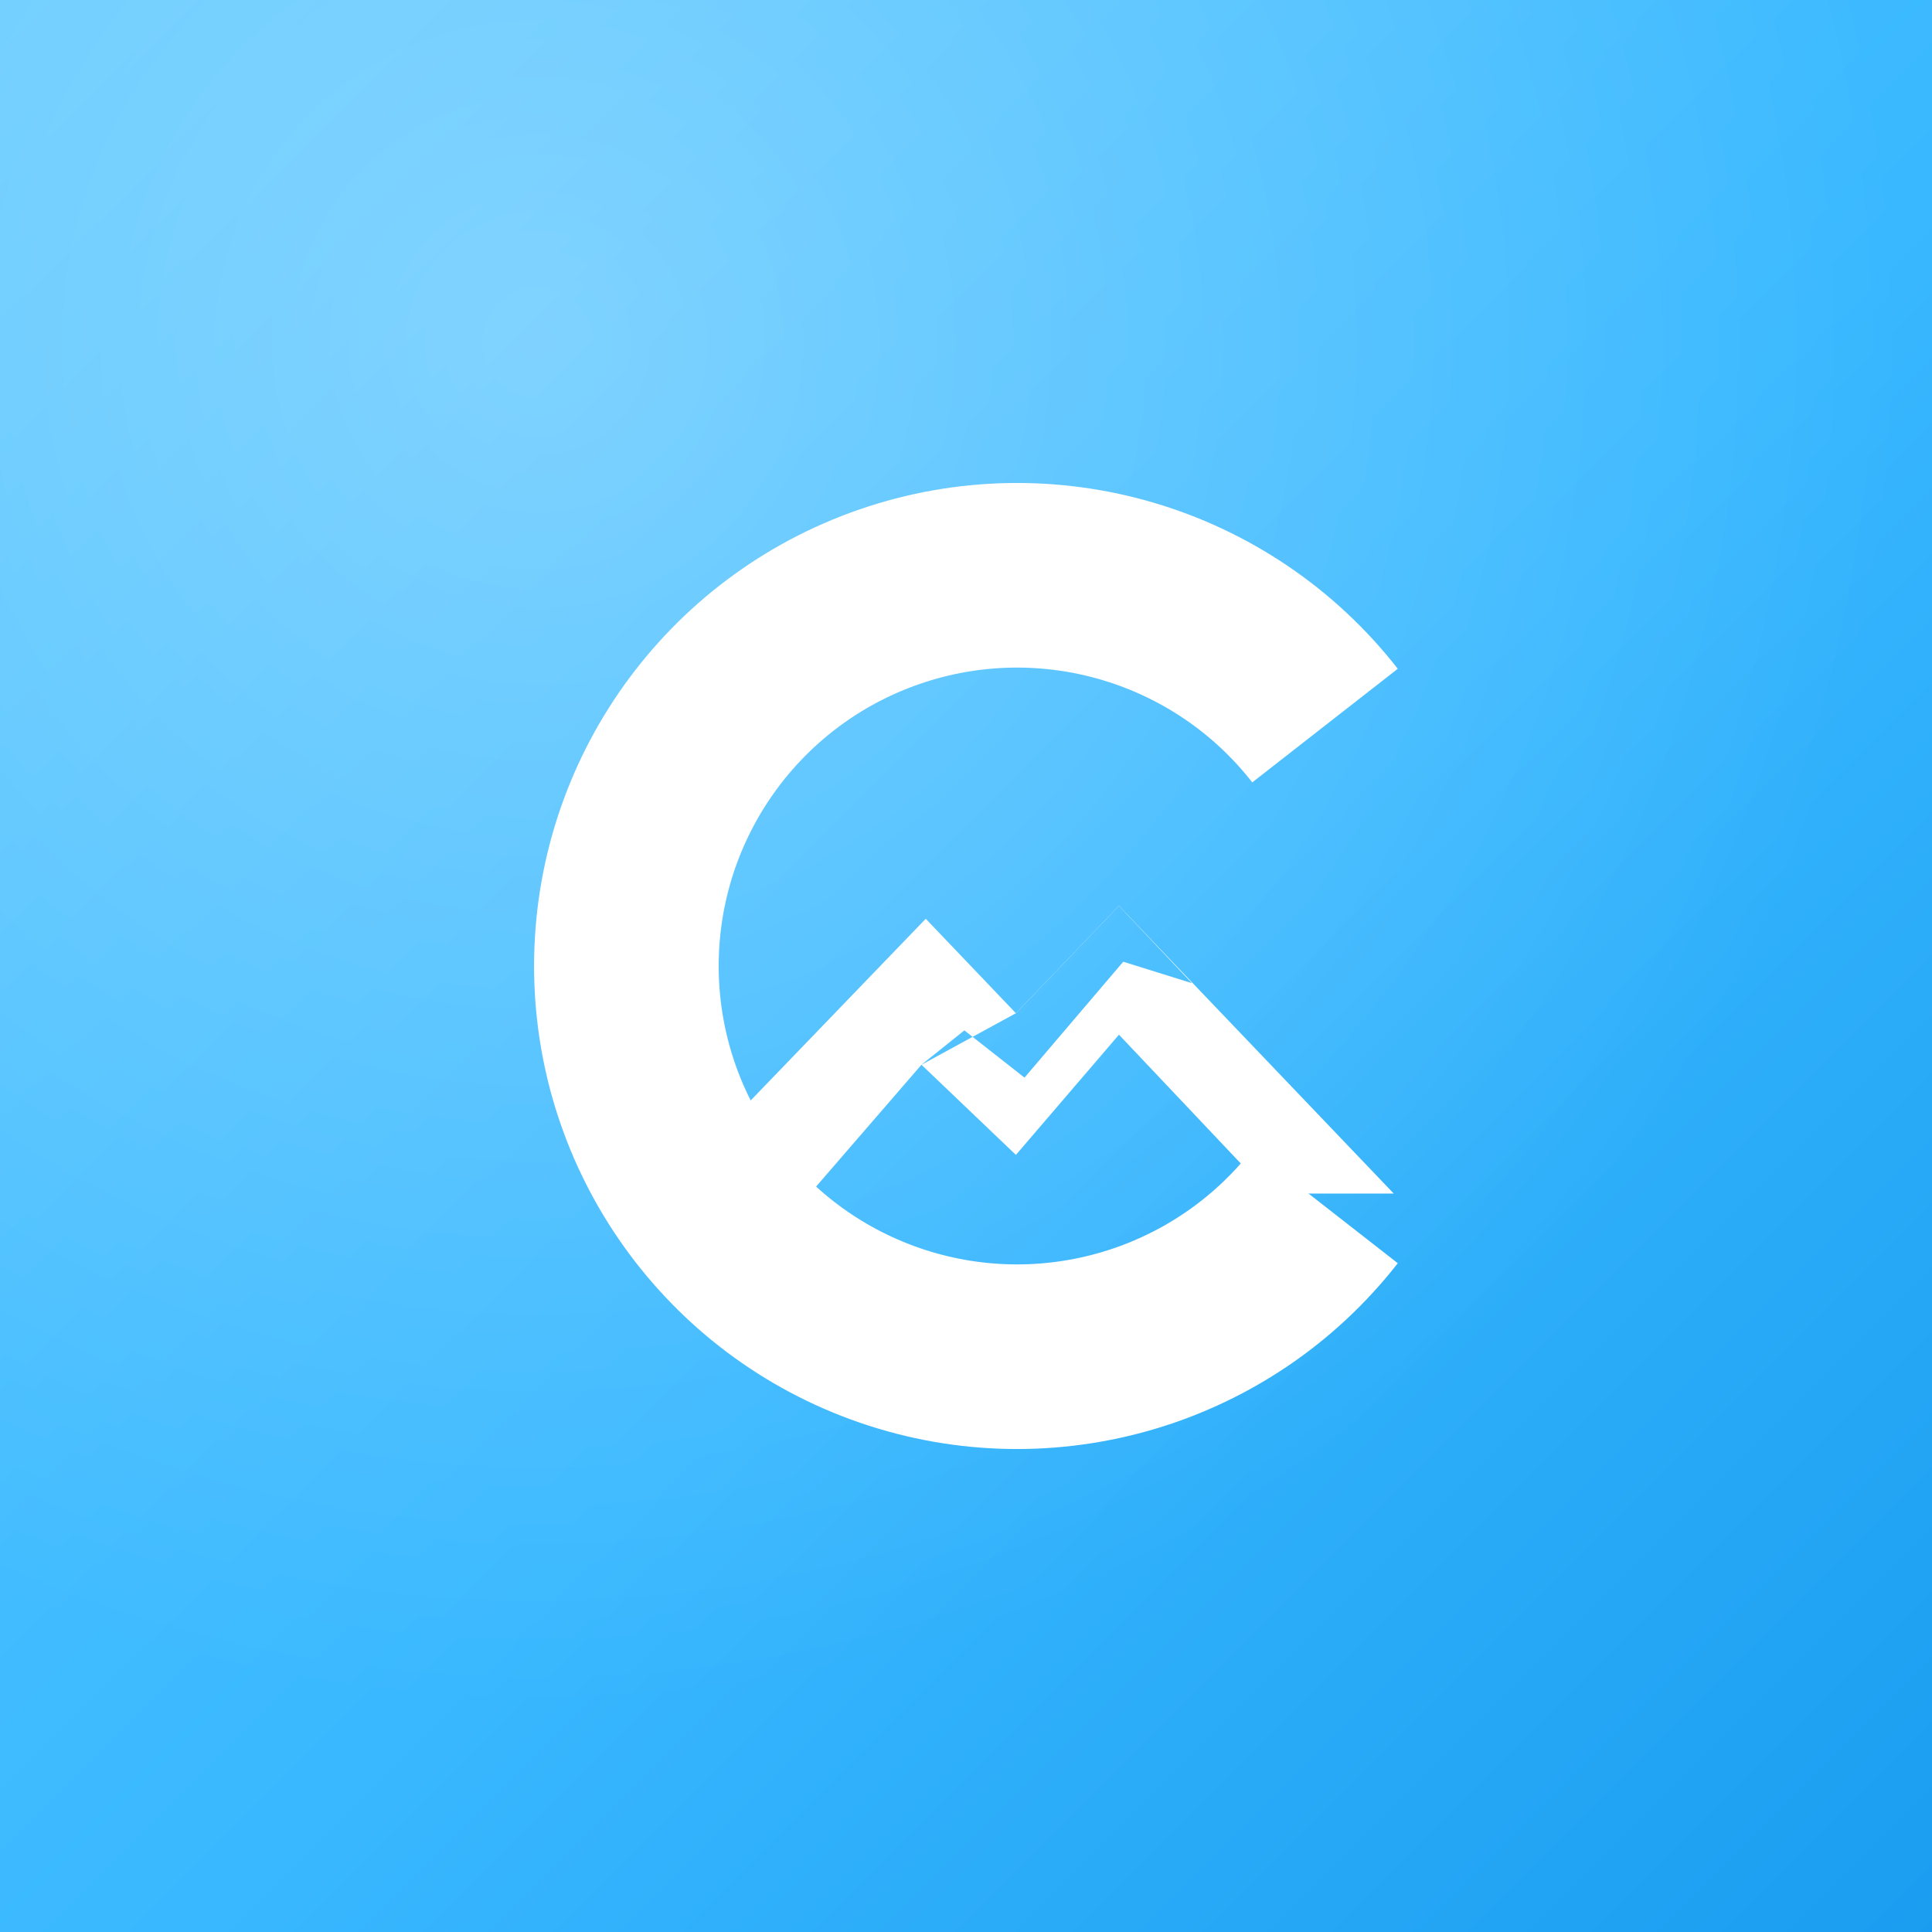
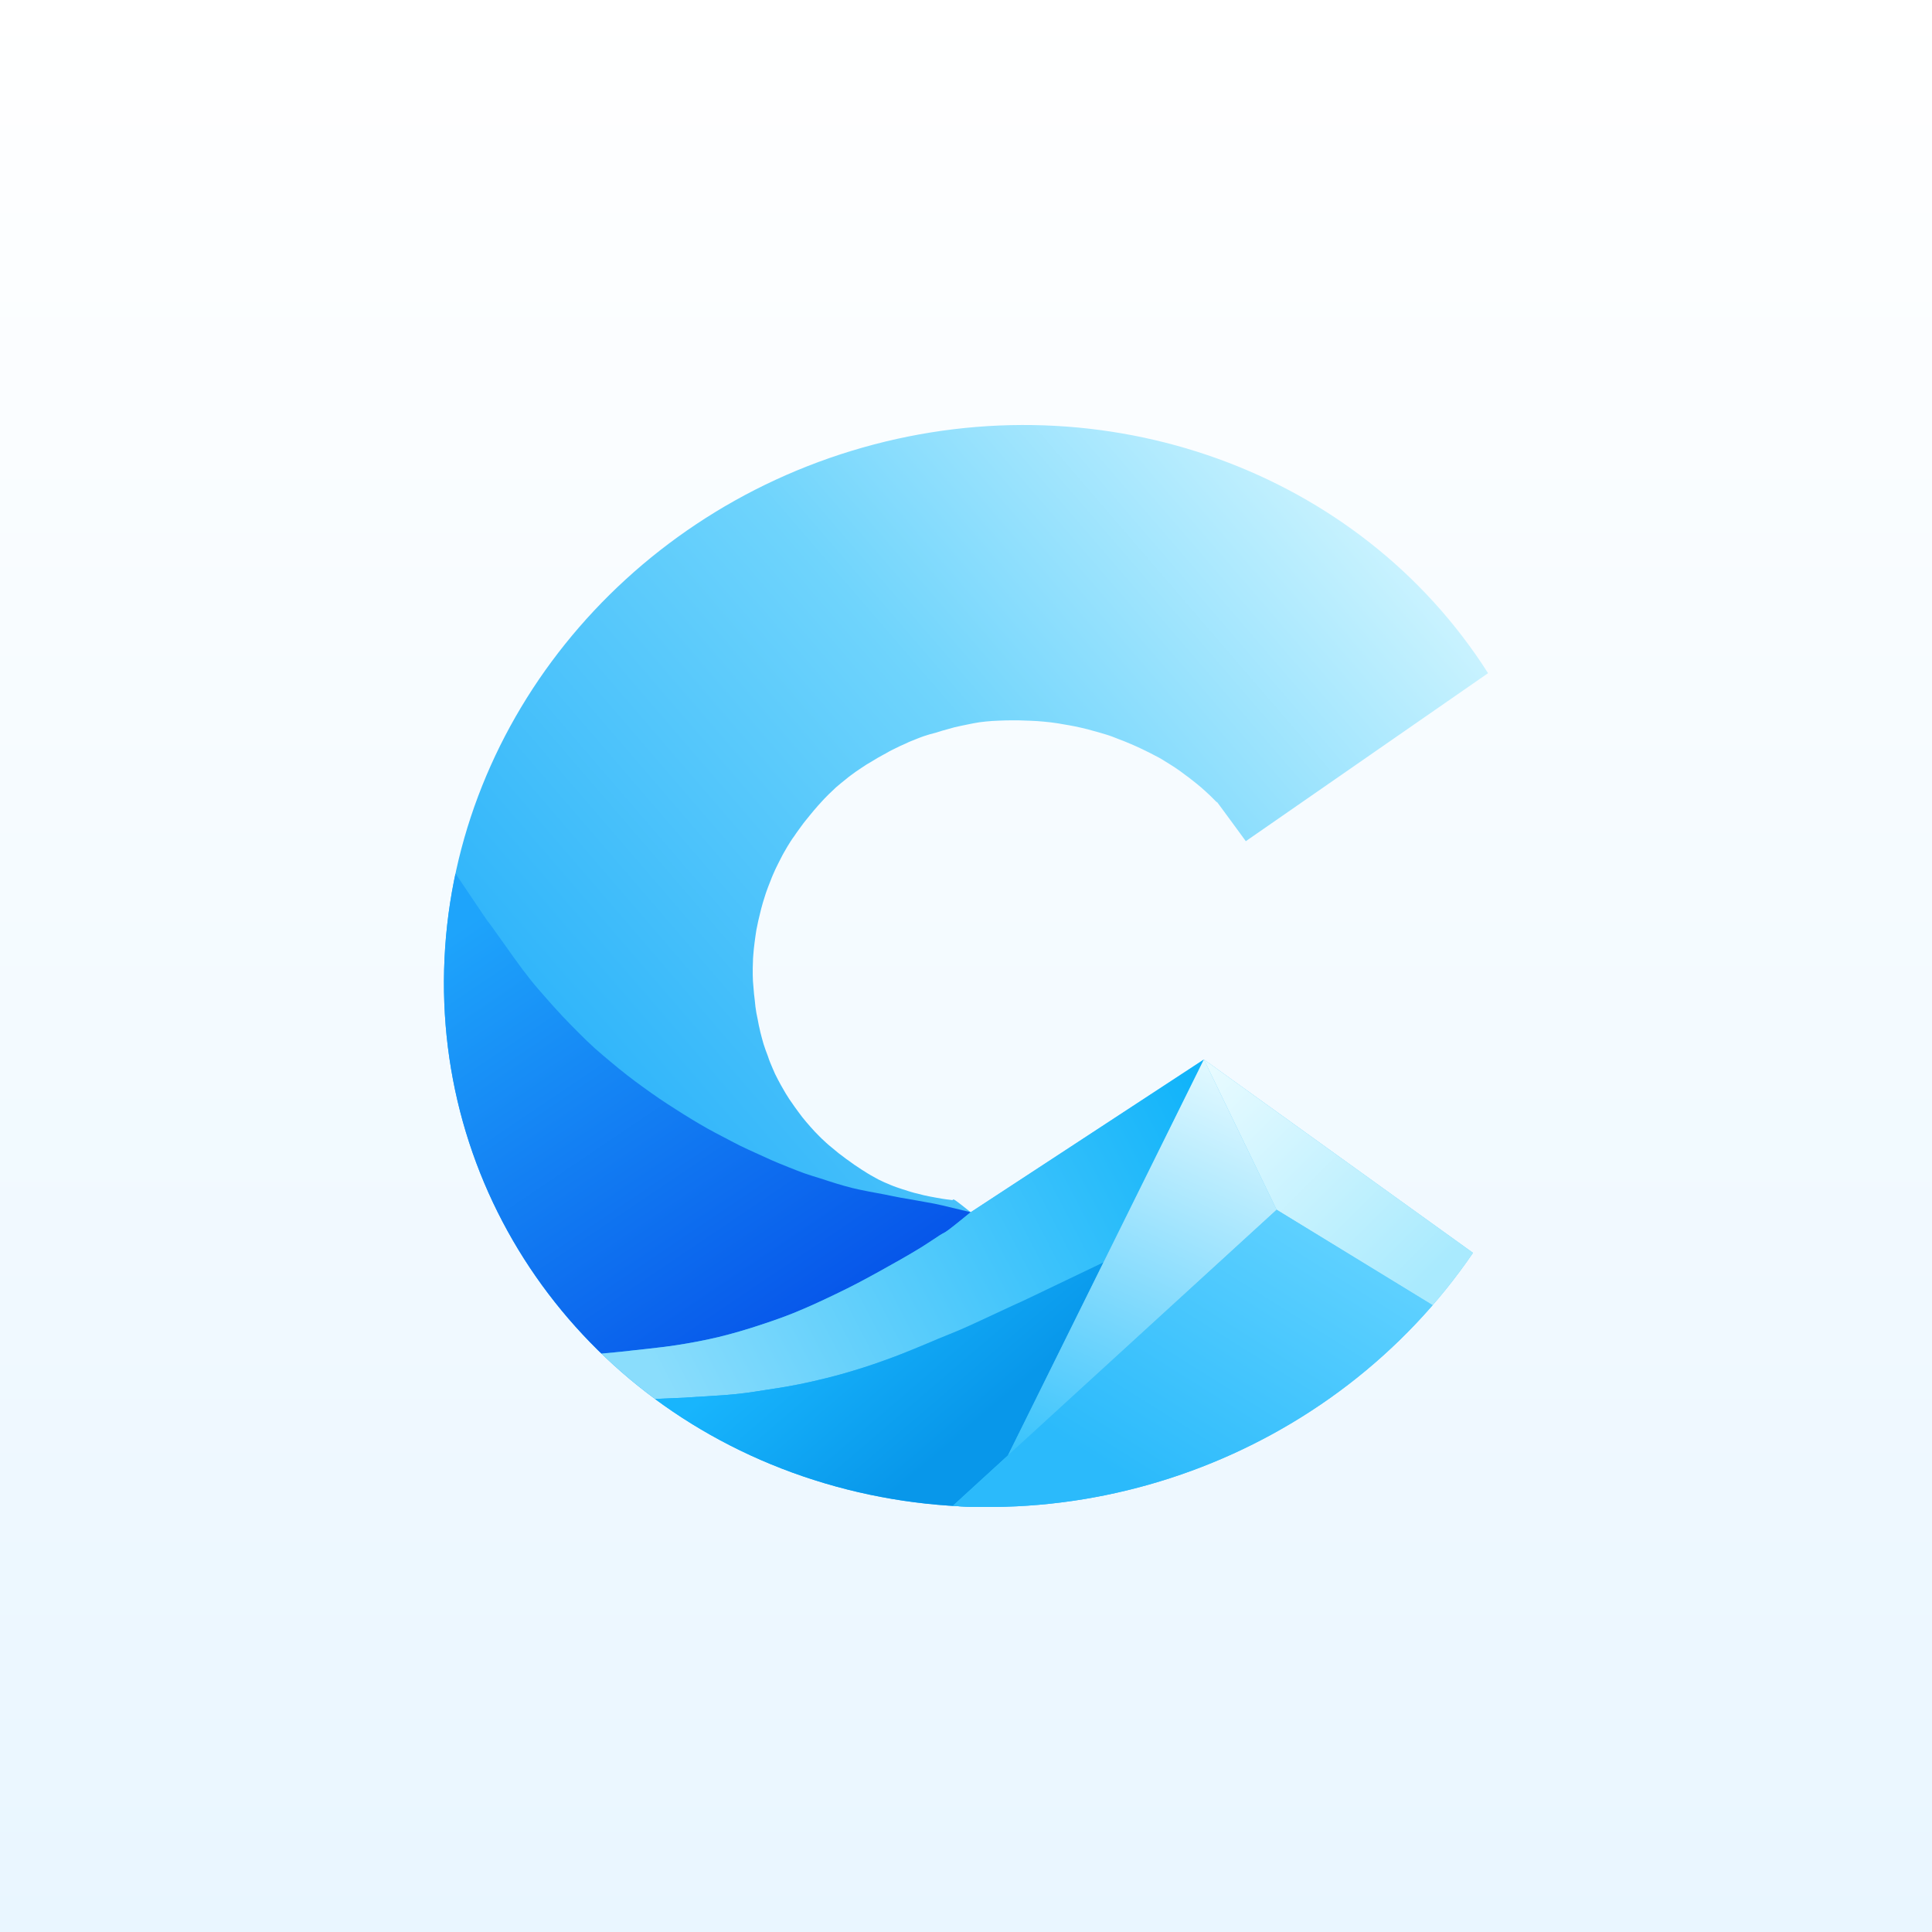
- <svg xmlns="http://www.w3.org/2000/svg" viewBox="0 0 512 512" role="img" aria-label="COLD">
+ <svg xmlns="http://www.w3.org/2000/svg" viewBox="0 0 1024 1024" role="img" aria-label="COLD app icon">
  <defs>
-     <linearGradient id="am-sky" x1="0" y1="0" x2="1" y2="1">
-       <stop offset="0" stop-color="#5CC8FF" />
-       <stop offset=".55" stop-color="#39B8FF" />
-       <stop offset="1" stop-color="#1A9DF0" />
+     <linearGradient id="am-bg" x1="0" y1="0" x2="0" y2="1">
+       <stop offset="0" stop-color="#FFFFFF" />
+       <stop offset="1" stop-color="#E9F6FF" />
    </linearGradient>
-     <radialGradient id="am-shine" cx=".28" cy=".18" r=".7">
-       <stop offset="0" stop-color="#fff" stop-opacity=".28" />
-       <stop offset="1" stop-color="#fff" stop-opacity="0" />
-     </radialGradient>
  </defs>
-   <rect width="512" height="512" fill="url(#am-sky)" />
-   <rect width="512" height="512" fill="url(#am-shine)" />
-   <g transform="translate(137.2444,110.3644) scale(1.137778)">
+   <rect width="1024" height="1024" rx="0" fill="url(#am-bg)" />
+   <g transform="translate(221.26 211.09) scale(0.56938)">
    <defs>
-       <mask id="am-cut" maskUnits="userSpaceOnUse" x="0" y="0" width="256" height="256">
-         <rect width="256" height="256" fill="#fff" />
-         <path d="M 94 151 L 116 139 L 140 114 L 157 132 L 141 127 L 118 154 L 104 143 Z" fill="#000" />
-       </mask>
+       <linearGradient id="am-body" gradientUnits="userSpaceOnUse" x1="930" y1="80" x2="140" y2="760">
+         <stop offset="0" stop-color="#D6F7FF" />
+         <stop offset="0.45" stop-color="#6FD4FC" />
+         <stop offset="1" stop-color="#22AEF9" />
+       </linearGradient>
+       <linearGradient id="am-wave" gradientUnits="userSpaceOnUse" x1="60" y1="480" x2="330" y2="880">
+         <stop offset="0" stop-color="#1EA4FB" />
+         <stop offset="1" stop-color="#0757EA" />
+       </linearGradient>
+       <linearGradient id="am-crest" gradientUnits="userSpaceOnUse" x1="220" y1="900" x2="720" y2="640">
+         <stop offset="0" stop-color="#8ADDFC" />
+         <stop offset="1" stop-color="#12B4FA" />
+       </linearGradient>
+       <linearGradient id="am-lower" gradientUnits="userSpaceOnUse" x1="300" y1="900" x2="420" y2="1040">
+         <stop offset="0" stop-color="#18B5FD" />
+         <stop offset="1" stop-color="#0897EA" />
+       </linearGradient>
+       <linearGradient id="am-leftface" gradientUnits="userSpaceOnUse" x1="732" y1="615" x2="560" y2="990">
+         <stop offset="0" stop-color="#E2F9FF" />
+         <stop offset="1" stop-color="#36C2FC" />
+       </linearGradient>
+       <linearGradient id="am-rightface" gradientUnits="userSpaceOnUse" x1="740" y1="620" x2="940" y2="820">
+         <stop offset="0" stop-color="#E8FBFF" />
+         <stop offset="1" stop-color="#A9EAFE" />
+       </linearGradient>
+       <linearGradient id="am-lowright" gradientUnits="userSpaceOnUse" x1="800" y1="760" x2="650" y2="1000">
+         <stop offset="0" stop-color="#5DD0FF" />
+         <stop offset="1" stop-color="#2BBAFB" />
+       </linearGradient>
+       <clipPath id="am-clip">
+         <path d="M996.6 255.9A500.6 526.1 70.3 1 0 982.6 795.5L732.1 615.5L515.0 757.7C512.6 755.9 503.7 748.6 500.8 746.7C497.9 744.8 498.8 746.5 497.8 746.4C496.8 746.2 496.3 746.2 494.8 746.0C493.4 745.9 490.9 745.5 488.9 745.2C487.0 744.9 485.0 744.6 483.1 744.2C481.1 743.9 479.2 743.5 477.2 743.1C475.3 742.7 473.3 742.3 471.4 741.9C469.4 741.4 467.5 740.9 465.6 740.4C463.7 740.0 461.7 739.5 459.8 738.9C457.9 738.4 456.0 737.7 454.1 737.1C452.3 736.5 450.3 736.0 448.5 735.3C446.6 734.7 444.7 734.0 442.9 733.3C441.0 732.6 439.2 731.8 437.4 731.0C435.6 730.3 433.8 729.5 432.0 728.6C430.2 727.8 428.4 726.9 426.7 725.9C425.0 725.0 423.2 724.0 421.5 723.0C419.8 722.0 418.1 721.0 416.5 719.9C414.8 718.9 413.1 717.8 411.5 716.7C409.8 715.6 408.2 714.5 406.5 713.4C404.9 712.3 403.3 711.1 401.7 709.9C400.0 708.8 398.4 707.6 396.9 706.4C395.3 705.2 393.7 704.0 392.1 702.8C390.6 701.5 389.0 700.3 387.5 699.0C386.0 697.7 384.4 696.5 382.9 695.2C381.4 693.9 379.9 692.6 378.5 691.2C377.0 689.9 375.6 688.5 374.2 687.1C372.8 685.7 371.4 684.3 370.0 682.8C368.7 681.4 367.3 679.9 366.0 678.4C364.7 676.9 363.4 675.4 362.1 673.9C360.8 672.4 359.6 670.8 358.3 669.3C357.1 667.7 355.9 666.1 354.7 664.5C353.5 662.9 352.4 661.3 351.2 659.7C350.1 658.1 348.9 656.5 347.8 654.8C346.6 653.2 345.5 651.5 344.5 649.8C343.4 648.2 342.4 646.5 341.4 644.7C340.4 643.0 339.4 641.3 338.4 639.5C337.5 637.8 336.5 636.1 335.6 634.3C334.7 632.6 333.8 630.8 332.9 629.0C332.1 627.2 331.3 625.4 330.5 623.5C329.7 621.7 329.0 619.9 328.2 618.0C327.5 616.2 326.8 614.3 326.2 612.4C325.5 610.6 324.8 608.7 324.1 606.8C323.5 605.0 322.8 603.1 322.2 601.2C321.6 599.3 321.1 597.4 320.6 595.5C320.1 593.6 319.6 591.6 319.1 589.7C318.7 587.8 318.3 585.8 317.8 583.9C317.4 582.0 317.0 580.0 316.7 578.1C316.3 576.1 315.9 574.2 315.5 572.2C315.2 570.3 314.9 568.3 314.6 566.3C314.4 564.4 314.2 562.4 314.0 560.4C313.8 558.4 313.5 556.4 313.3 554.5C313.1 552.5 312.9 550.5 312.8 548.5C312.6 546.5 312.4 544.5 312.3 542.6C312.2 540.6 312.1 538.6 312.1 536.6C312.1 534.6 312.1 532.6 312.1 530.6C312.1 528.6 312.2 526.6 312.3 524.6C312.3 522.6 312.4 520.6 312.6 518.6C312.7 516.6 312.9 514.7 313.1 512.7C313.3 510.7 313.6 508.7 313.8 506.8C314.1 504.8 314.3 502.8 314.6 500.8C314.9 498.9 315.2 496.9 315.5 494.9C315.9 493.0 316.3 491.0 316.7 489.1C317.1 487.1 317.5 485.2 318.0 483.3C318.4 481.4 318.9 479.4 319.4 477.5C319.9 475.6 320.3 473.7 320.9 471.8C321.4 469.8 322.0 468.0 322.6 466.1C323.2 464.2 323.8 462.3 324.4 460.4C325.1 458.6 325.8 456.7 326.4 454.9C327.1 453.0 327.8 451.2 328.6 449.3C329.3 447.5 330.0 445.6 330.8 443.8C331.6 442.0 332.4 440.2 333.2 438.4C334.0 436.6 335.0 434.9 335.8 433.1C336.7 431.3 337.6 429.6 338.5 427.8C339.4 426.0 340.3 424.3 341.3 422.6C342.3 420.8 343.3 419.1 344.3 417.4C345.3 415.8 346.4 414.1 347.4 412.4C348.5 410.7 349.6 409.1 350.8 407.5C351.9 405.9 353.0 404.2 354.2 402.6C355.3 401.0 356.5 399.4 357.7 397.8C358.8 396.2 360.1 394.6 361.3 393.1C362.6 391.5 363.8 390.0 365.1 388.4C366.4 386.9 367.6 385.4 368.9 383.8C370.2 382.3 371.5 380.8 372.8 379.3C374.1 377.8 375.5 376.3 376.8 374.9C378.1 373.4 379.5 372.0 380.9 370.6C382.3 369.1 383.7 367.8 385.2 366.4C386.6 365.0 388.1 363.7 389.5 362.3C391.0 361.0 392.5 359.7 394.1 358.4C395.6 357.2 397.1 355.9 398.7 354.7C400.2 353.4 401.8 352.2 403.4 351.0C405.0 349.9 406.6 348.7 408.2 347.5C409.9 346.4 411.5 345.3 413.1 344.2C414.8 343.0 416.4 342.0 418.1 340.9C419.8 339.9 421.5 338.9 423.2 337.9C424.9 336.8 426.6 335.8 428.3 334.8C430.0 333.8 431.8 332.9 433.5 331.9C435.3 331.0 437.0 330.0 438.7 329.0C440.5 328.1 442.2 327.1 444.0 326.3C445.8 325.4 447.5 324.6 449.3 323.7C451.1 322.9 452.9 322.1 454.7 321.3C456.5 320.4 458.3 319.6 460.1 318.9C462.0 318.1 463.8 317.4 465.6 316.7C467.5 316.0 469.3 315.2 471.2 314.6C473.1 314.0 475.0 313.4 476.9 312.8C478.8 312.3 480.7 311.8 482.6 311.3C484.5 310.7 486.4 310.1 488.3 309.5C490.2 309.0 492.1 308.4 494.1 307.9C496.0 307.3 497.9 306.8 499.8 306.3C501.7 305.9 503.7 305.5 505.6 305.0C507.6 304.6 509.5 304.2 511.4 303.8C513.4 303.4 515.3 303.0 517.3 302.6C519.2 302.2 521.2 301.9 523.1 301.6C525.1 301.3 527.1 301.1 529.1 300.9C531.0 300.7 533.0 300.6 535.0 300.4C537.0 300.3 539.0 300.2 541.0 300.1C543.0 300.0 545.0 299.9 547.0 299.9C549.0 299.8 551.0 299.8 553.0 299.8C555.0 299.8 557.0 299.8 559.0 299.8C561.0 299.9 563.0 299.9 565.0 300.0C567.0 300.0 569.0 300.1 570.9 300.2C572.9 300.3 574.9 300.4 576.9 300.5C578.9 300.6 580.9 300.8 582.9 301.0C584.9 301.2 586.9 301.4 588.8 301.6C590.8 301.8 592.8 302.1 594.8 302.4C596.7 302.7 598.7 303.0 600.7 303.4C602.6 303.7 604.6 304.0 606.6 304.4C608.5 304.8 610.5 305.1 612.4 305.5C614.4 305.9 616.3 306.4 618.3 306.8C620.2 307.3 622.2 307.7 624.1 308.2C626.0 308.7 627.9 309.3 629.8 309.8C631.7 310.3 633.7 310.8 635.6 311.4C637.5 311.9 639.4 312.5 641.3 313.1C643.2 313.7 645.1 314.3 646.9 315.0C648.8 315.7 650.6 316.5 652.5 317.2C654.3 317.9 656.2 318.6 658.0 319.3C659.9 320.1 661.7 320.8 663.5 321.6C665.3 322.4 667.1 323.2 669.0 324.0C670.8 324.8 672.6 325.6 674.4 326.5C676.1 327.3 677.9 328.2 679.7 329.1C681.5 329.9 683.2 330.9 685.0 331.8C686.7 332.7 688.5 333.6 690.2 334.5C692.0 335.5 693.7 336.5 695.4 337.6C697.1 338.6 698.7 339.6 700.4 340.7C702.1 341.8 703.8 342.8 705.4 343.9C707.1 345.0 708.7 346.2 710.3 347.3C711.9 348.5 713.5 349.7 715.1 350.9C716.7 352.1 718.4 353.2 719.9 354.5C721.5 355.7 723.0 356.9 724.6 358.2C726.1 359.5 727.7 360.7 729.2 362.0C730.7 363.3 732.2 364.6 733.6 365.9C735.1 367.3 736.6 368.6 738.0 370.0C739.4 371.4 741.1 373.2 742.2 374.2C743.2 375.3 743.6 375.6 744.3 376.3C745.0 377.0 741.9 372.5 746.3 378.5C750.8 384.5 767.0 406.7 771.1 412.3L996.6 255.9Z" />
+       </clipPath>
    </defs>
-     <g mask="url(#am-cut)">
-       <path d="M 188 72 A 91 91 0 1 0 188 184" stroke="#FFFFFF" stroke-width="43" fill="none" />
-       <path d="M 42 172 L 95 117 L 116 139 L 140 114 L 204 181 L 175 181 L 140 144 L 116 172 L 94 151 L 62 188 Z" fill="#FFFFFF" />
+     <path d="M996.6 255.9A500.6 526.1 70.3 1 0 982.6 795.5L732.1 615.5L515.0 757.7C512.6 755.9 503.7 748.6 500.8 746.7C497.9 744.8 498.8 746.5 497.8 746.4C496.8 746.2 496.3 746.2 494.8 746.0C493.4 745.9 490.9 745.5 488.9 745.2C487.0 744.9 485.0 744.6 483.1 744.2C481.1 743.9 479.2 743.5 477.2 743.1C475.3 742.7 473.3 742.3 471.4 741.9C469.4 741.4 467.5 740.9 465.6 740.4C463.7 740.0 461.7 739.5 459.8 738.9C457.9 738.4 456.0 737.7 454.1 737.1C452.3 736.5 450.3 736.0 448.5 735.3C446.6 734.7 444.7 734.0 442.9 733.3C441.0 732.6 439.2 731.8 437.4 731.0C435.6 730.3 433.8 729.5 432.0 728.6C430.2 727.8 428.4 726.9 426.7 725.9C425.0 725.0 423.2 724.0 421.5 723.0C419.8 722.0 418.1 721.0 416.5 719.9C414.8 718.9 413.1 717.8 411.5 716.7C409.8 715.6 408.2 714.5 406.5 713.4C404.9 712.3 403.3 711.1 401.7 709.9C400.0 708.8 398.4 707.6 396.9 706.4C395.3 705.2 393.7 704.0 392.1 702.8C390.6 701.5 389.0 700.3 387.5 699.0C386.0 697.7 384.4 696.5 382.9 695.2C381.4 693.9 379.9 692.6 378.5 691.2C377.0 689.9 375.6 688.5 374.2 687.1C372.8 685.7 371.4 684.3 370.0 682.8C368.7 681.4 367.3 679.9 366.0 678.4C364.7 676.9 363.4 675.4 362.1 673.9C360.8 672.4 359.6 670.8 358.3 669.3C357.1 667.7 355.9 666.1 354.7 664.5C353.5 662.9 352.4 661.3 351.2 659.7C350.1 658.1 348.9 656.5 347.8 654.8C346.6 653.2 345.5 651.5 344.5 649.8C343.4 648.2 342.4 646.5 341.4 644.7C340.4 643.0 339.4 641.3 338.4 639.5C337.5 637.8 336.5 636.1 335.6 634.3C334.7 632.6 333.8 630.8 332.9 629.0C332.1 627.2 331.3 625.4 330.5 623.5C329.7 621.7 329.0 619.9 328.2 618.0C327.5 616.2 326.8 614.3 326.2 612.4C325.5 610.6 324.8 608.7 324.1 606.8C323.5 605.0 322.8 603.1 322.2 601.2C321.6 599.3 321.1 597.4 320.6 595.5C320.1 593.6 319.6 591.6 319.1 589.7C318.7 587.8 318.3 585.8 317.8 583.9C317.4 582.0 317.0 580.0 316.7 578.1C316.3 576.1 315.9 574.2 315.5 572.2C315.2 570.3 314.9 568.3 314.6 566.3C314.4 564.4 314.2 562.4 314.0 560.4C313.8 558.4 313.5 556.4 313.3 554.5C313.1 552.5 312.9 550.5 312.8 548.5C312.6 546.5 312.4 544.5 312.3 542.6C312.2 540.6 312.1 538.6 312.1 536.6C312.1 534.6 312.1 532.6 312.1 530.6C312.1 528.6 312.2 526.6 312.3 524.6C312.3 522.6 312.4 520.6 312.6 518.6C312.7 516.6 312.9 514.7 313.1 512.7C313.3 510.7 313.6 508.7 313.8 506.8C314.1 504.8 314.3 502.8 314.6 500.8C314.9 498.9 315.2 496.9 315.5 494.9C315.9 493.0 316.3 491.0 316.7 489.1C317.1 487.1 317.5 485.2 318.0 483.3C318.4 481.4 318.9 479.4 319.4 477.5C319.9 475.6 320.3 473.7 320.9 471.8C321.4 469.8 322.0 468.0 322.6 466.1C323.2 464.2 323.8 462.3 324.4 460.4C325.1 458.6 325.8 456.7 326.4 454.9C327.1 453.0 327.8 451.2 328.6 449.3C329.3 447.5 330.0 445.6 330.8 443.8C331.6 442.0 332.4 440.2 333.2 438.4C334.0 436.6 335.0 434.9 335.8 433.1C336.7 431.3 337.6 429.6 338.5 427.8C339.4 426.0 340.3 424.3 341.3 422.6C342.3 420.8 343.3 419.1 344.3 417.4C345.3 415.8 346.4 414.1 347.4 412.4C348.5 410.7 349.6 409.1 350.8 407.5C351.9 405.9 353.0 404.2 354.2 402.6C355.3 401.0 356.5 399.4 357.7 397.8C358.8 396.2 360.1 394.6 361.3 393.1C362.6 391.5 363.8 390.0 365.1 388.4C366.4 386.9 367.6 385.4 368.9 383.8C370.2 382.3 371.5 380.8 372.8 379.3C374.1 377.8 375.5 376.3 376.8 374.9C378.1 373.4 379.5 372.0 380.9 370.6C382.3 369.1 383.7 367.8 385.2 366.4C386.6 365.0 388.1 363.7 389.5 362.3C391.0 361.0 392.5 359.7 394.1 358.4C395.6 357.2 397.1 355.9 398.7 354.7C400.2 353.4 401.8 352.2 403.4 351.0C405.0 349.9 406.6 348.7 408.2 347.5C409.9 346.4 411.5 345.3 413.1 344.2C414.8 343.0 416.4 342.0 418.1 340.9C419.8 339.9 421.5 338.9 423.2 337.9C424.9 336.8 426.6 335.8 428.3 334.8C430.0 333.8 431.8 332.9 433.5 331.9C435.3 331.0 437.0 330.0 438.7 329.0C440.5 328.1 442.2 327.1 444.0 326.3C445.8 325.4 447.5 324.6 449.3 323.7C451.1 322.9 452.9 322.1 454.7 321.3C456.5 320.4 458.3 319.6 460.1 318.9C462.0 318.1 463.8 317.4 465.6 316.7C467.5 316.0 469.3 315.2 471.2 314.6C473.1 314.0 475.0 313.4 476.9 312.8C478.8 312.3 480.7 311.8 482.6 311.3C484.5 310.7 486.4 310.1 488.3 309.5C490.2 309.0 492.1 308.4 494.1 307.9C496.0 307.3 497.9 306.8 499.8 306.3C501.7 305.9 503.7 305.5 505.6 305.0C507.6 304.6 509.5 304.2 511.4 303.8C513.4 303.4 515.3 303.0 517.3 302.6C519.2 302.2 521.2 301.9 523.1 301.6C525.1 301.3 527.1 301.1 529.1 300.9C531.0 300.7 533.0 300.6 535.0 300.4C537.0 300.3 539.0 300.2 541.0 300.1C543.0 300.0 545.0 299.9 547.0 299.9C549.0 299.8 551.0 299.8 553.0 299.8C555.0 299.8 557.0 299.8 559.0 299.8C561.0 299.9 563.0 299.9 565.0 300.0C567.0 300.0 569.0 300.1 570.9 300.2C572.9 300.3 574.9 300.4 576.9 300.5C578.9 300.6 580.9 300.8 582.9 301.0C584.9 301.2 586.9 301.4 588.8 301.6C590.8 301.8 592.8 302.1 594.8 302.4C596.7 302.7 598.7 303.0 600.7 303.4C602.6 303.7 604.6 304.0 606.6 304.4C608.5 304.8 610.5 305.1 612.4 305.5C614.4 305.9 616.3 306.4 618.3 306.8C620.2 307.3 622.2 307.7 624.1 308.2C626.0 308.7 627.9 309.3 629.8 309.8C631.7 310.3 633.7 310.8 635.6 311.4C637.5 311.9 639.4 312.5 641.3 313.1C643.2 313.7 645.1 314.3 646.9 315.0C648.8 315.7 650.6 316.5 652.5 317.2C654.3 317.9 656.2 318.6 658.0 319.3C659.9 320.1 661.7 320.8 663.5 321.6C665.3 322.4 667.1 323.2 669.0 324.0C670.8 324.8 672.6 325.6 674.4 326.5C676.1 327.3 677.9 328.2 679.7 329.1C681.5 329.9 683.2 330.9 685.0 331.8C686.7 332.7 688.5 333.6 690.2 334.5C692.0 335.5 693.7 336.5 695.4 337.6C697.1 338.6 698.7 339.6 700.4 340.7C702.1 341.8 703.8 342.8 705.4 343.9C707.1 345.0 708.7 346.2 710.3 347.3C711.9 348.5 713.5 349.7 715.1 350.9C716.7 352.1 718.4 353.2 719.9 354.5C721.5 355.7 723.0 356.9 724.6 358.2C726.1 359.5 727.7 360.7 729.2 362.0C730.7 363.3 732.2 364.6 733.6 365.9C735.1 367.3 736.6 368.6 738.0 370.0C739.4 371.4 741.1 373.2 742.2 374.2C743.2 375.3 743.6 375.6 744.3 376.3C745.0 377.0 741.9 372.5 746.3 378.5C750.8 384.5 767.0 406.7 771.1 412.3L996.6 255.9Z" fill="url(#am-body)" />
+     <g clip-path="url(#am-clip)">
+       <path d="M14.5 411.2C22.0 422.5 50.8 465.4 59.9 478.8C68.9 492.2 63.9 484.4 68.9 491.4C73.9 498.5 84.0 512.7 90.0 521.0C96.0 529.3 100.0 534.7 105.0 541.0C110.0 547.3 115.0 552.9 120.0 558.6C125.0 564.3 130.0 569.9 135.0 575.2C140.0 580.5 145.0 585.6 150.0 590.6C155.0 595.6 160.0 600.5 165.0 605.0C170.0 609.5 175.0 613.6 180.0 617.8C185.0 622.0 190.0 626.1 195.0 630.0C200.0 633.9 205.0 637.6 210.0 641.2C215.0 644.8 220.0 648.4 225.0 651.8C230.0 655.2 235.0 658.4 240.0 661.6C245.0 664.8 250.0 668.0 255.0 671.0C260.0 674.0 265.0 677.0 270.0 679.8C275.0 682.6 280.0 685.2 285.0 687.8C290.0 690.4 295.0 693.1 300.0 695.6C305.0 698.1 310.0 700.3 315.0 702.6C320.0 704.9 325.0 707.2 330.0 709.4C335.0 711.6 340.0 713.6 345.0 715.6C350.0 717.6 355.0 719.6 360.0 721.4C365.0 723.2 370.0 724.6 375.0 726.2C380.0 727.8 385.0 729.5 390.0 731.0C395.0 732.5 400.0 734.0 405.0 735.2C410.0 736.4 415.0 737.4 420.0 738.4C425.0 739.4 430.0 740.2 435.0 741.2C440.0 742.2 445.0 743.3 450.0 744.2C455.0 745.1 459.8 745.9 465.0 746.8C470.2 747.7 477.0 749.0 481.0 749.7C485.0 750.5 483.1 750.1 488.8 751.4C494.4 752.8 510.6 756.7 515.0 757.7L515.0 757.7C511.7 760.4 499.8 770.1 495.0 773.7C490.2 777.3 490.3 776.6 486.0 779.3C481.7 782.1 475.0 786.7 469.0 790.4C463.0 794.1 456.5 797.9 450.0 801.6C443.5 805.3 436.7 809.1 430.0 812.8C423.3 816.5 416.7 820.1 410.0 823.6C403.3 827.1 396.7 830.4 390.0 833.6C383.3 836.8 376.7 840.0 370.0 843.0C363.3 846.0 356.7 848.9 350.0 851.6C343.3 854.3 336.7 856.7 330.0 859.0C323.3 861.3 316.7 863.5 310.0 865.6C303.3 867.7 296.7 869.6 290.0 871.4C283.3 873.2 276.7 874.8 270.0 876.2C263.3 877.6 256.7 878.9 250.0 880.0C243.3 881.1 238.7 881.9 230.0 883.0C221.3 884.1 205.6 885.8 198.1 886.6C190.6 887.4 199.7 886.6 185.1 888.0C170.5 889.4 122.8 893.8 110.4 895.0L-300 1100L-300 300Z" fill="url(#am-wave)" />
+       <path d="M110.4 895.0C122.8 893.8 170.5 889.4 185.1 888.0C199.7 886.6 190.6 887.4 198.1 886.6C205.6 885.8 221.3 884.1 230.0 883.0C238.7 881.9 243.3 881.1 250.0 880.0C256.7 878.9 263.3 877.6 270.0 876.2C276.7 874.8 283.3 873.2 290.0 871.4C296.7 869.6 303.3 867.7 310.0 865.6C316.7 863.5 323.3 861.3 330.0 859.0C336.7 856.7 343.3 854.3 350.0 851.6C356.7 848.9 363.3 846.0 370.0 843.0C376.7 840.0 383.3 836.8 390.0 833.6C396.7 830.4 403.3 827.1 410.0 823.6C416.7 820.1 423.3 816.5 430.0 812.8C436.7 809.1 443.5 805.3 450.0 801.6C456.5 797.9 463.0 794.1 469.0 790.4C475.0 786.7 481.7 782.1 486.0 779.3C490.3 776.6 490.2 777.3 495.0 773.7C499.8 770.1 511.7 760.4 515.0 757.7L732.1 615.5L638.6 804.3L638.6 804.3C626.7 810.0 581.1 831.9 567.1 838.6C553.2 845.2 561.9 840.9 554.7 844.3C547.5 847.6 532.3 854.8 524.0 858.6C515.7 862.4 511.5 864.4 505.0 867.2C498.5 870.0 491.7 872.6 485.0 875.4C478.3 878.2 471.7 881.1 465.0 883.8C458.3 886.5 451.7 889.3 445.0 891.8C438.3 894.3 431.7 896.7 425.0 899.0C418.3 901.3 411.7 903.4 405.0 905.4C398.3 907.4 391.7 909.3 385.0 911.0C378.3 912.7 371.7 914.3 365.0 915.8C358.3 917.3 351.7 918.6 345.0 919.8C338.3 921.0 331.7 922.0 325.0 923.0C318.3 924.0 311.7 925.2 305.0 926.0C298.3 926.8 293.7 927.3 285.0 928.0C276.3 928.7 260.5 929.5 253.0 930.0C245.5 930.5 254.7 930.1 240.0 930.7C225.4 931.4 177.6 933.5 165.1 934.0L-300 1200Z" fill="url(#am-crest)" />
+       <path d="M165.1 934.0C177.6 933.5 225.4 931.4 240.0 930.7C254.7 930.1 245.5 930.5 253.0 930.0C260.5 929.5 276.3 928.7 285.0 928.0C293.7 927.3 298.3 926.8 305.0 926.0C311.7 925.2 318.3 924.0 325.0 923.0C331.7 922.0 338.3 921.0 345.0 919.8C351.7 918.6 358.3 917.3 365.0 915.8C371.7 914.3 378.3 912.7 385.0 911.0C391.7 909.3 398.3 907.4 405.0 905.4C411.7 903.4 418.3 901.3 425.0 899.0C431.7 896.7 438.3 894.3 445.0 891.8C451.7 889.3 458.3 886.5 465.0 883.8C471.7 881.1 478.3 878.2 485.0 875.4C491.7 872.6 498.5 870.0 505.0 867.2C511.5 864.4 515.7 862.4 524.0 858.6C532.3 854.8 547.5 847.6 554.7 844.3C561.9 840.9 553.2 845.2 567.1 838.6C581.1 831.9 626.7 810.0 638.6 804.3L332.9 1422.1L-300 1400Z" fill="url(#am-lower)" />
+       <path d="M732.1 615.5L332.9 1422.1L283.2 1227.7L799.8 755.4Z" fill="url(#am-leftface)" />
+       <path d="M732.1 615.5L799.8 755.4L1311.7 1068.5L1300.5 1024.0Z" fill="url(#am-rightface)" />
+       <path d="M799.8 755.4L283.2 1227.7L1400.0 1400.0L1311.7 1068.5Z" fill="url(#am-lowright)" />
    </g>
  </g>
</svg>
